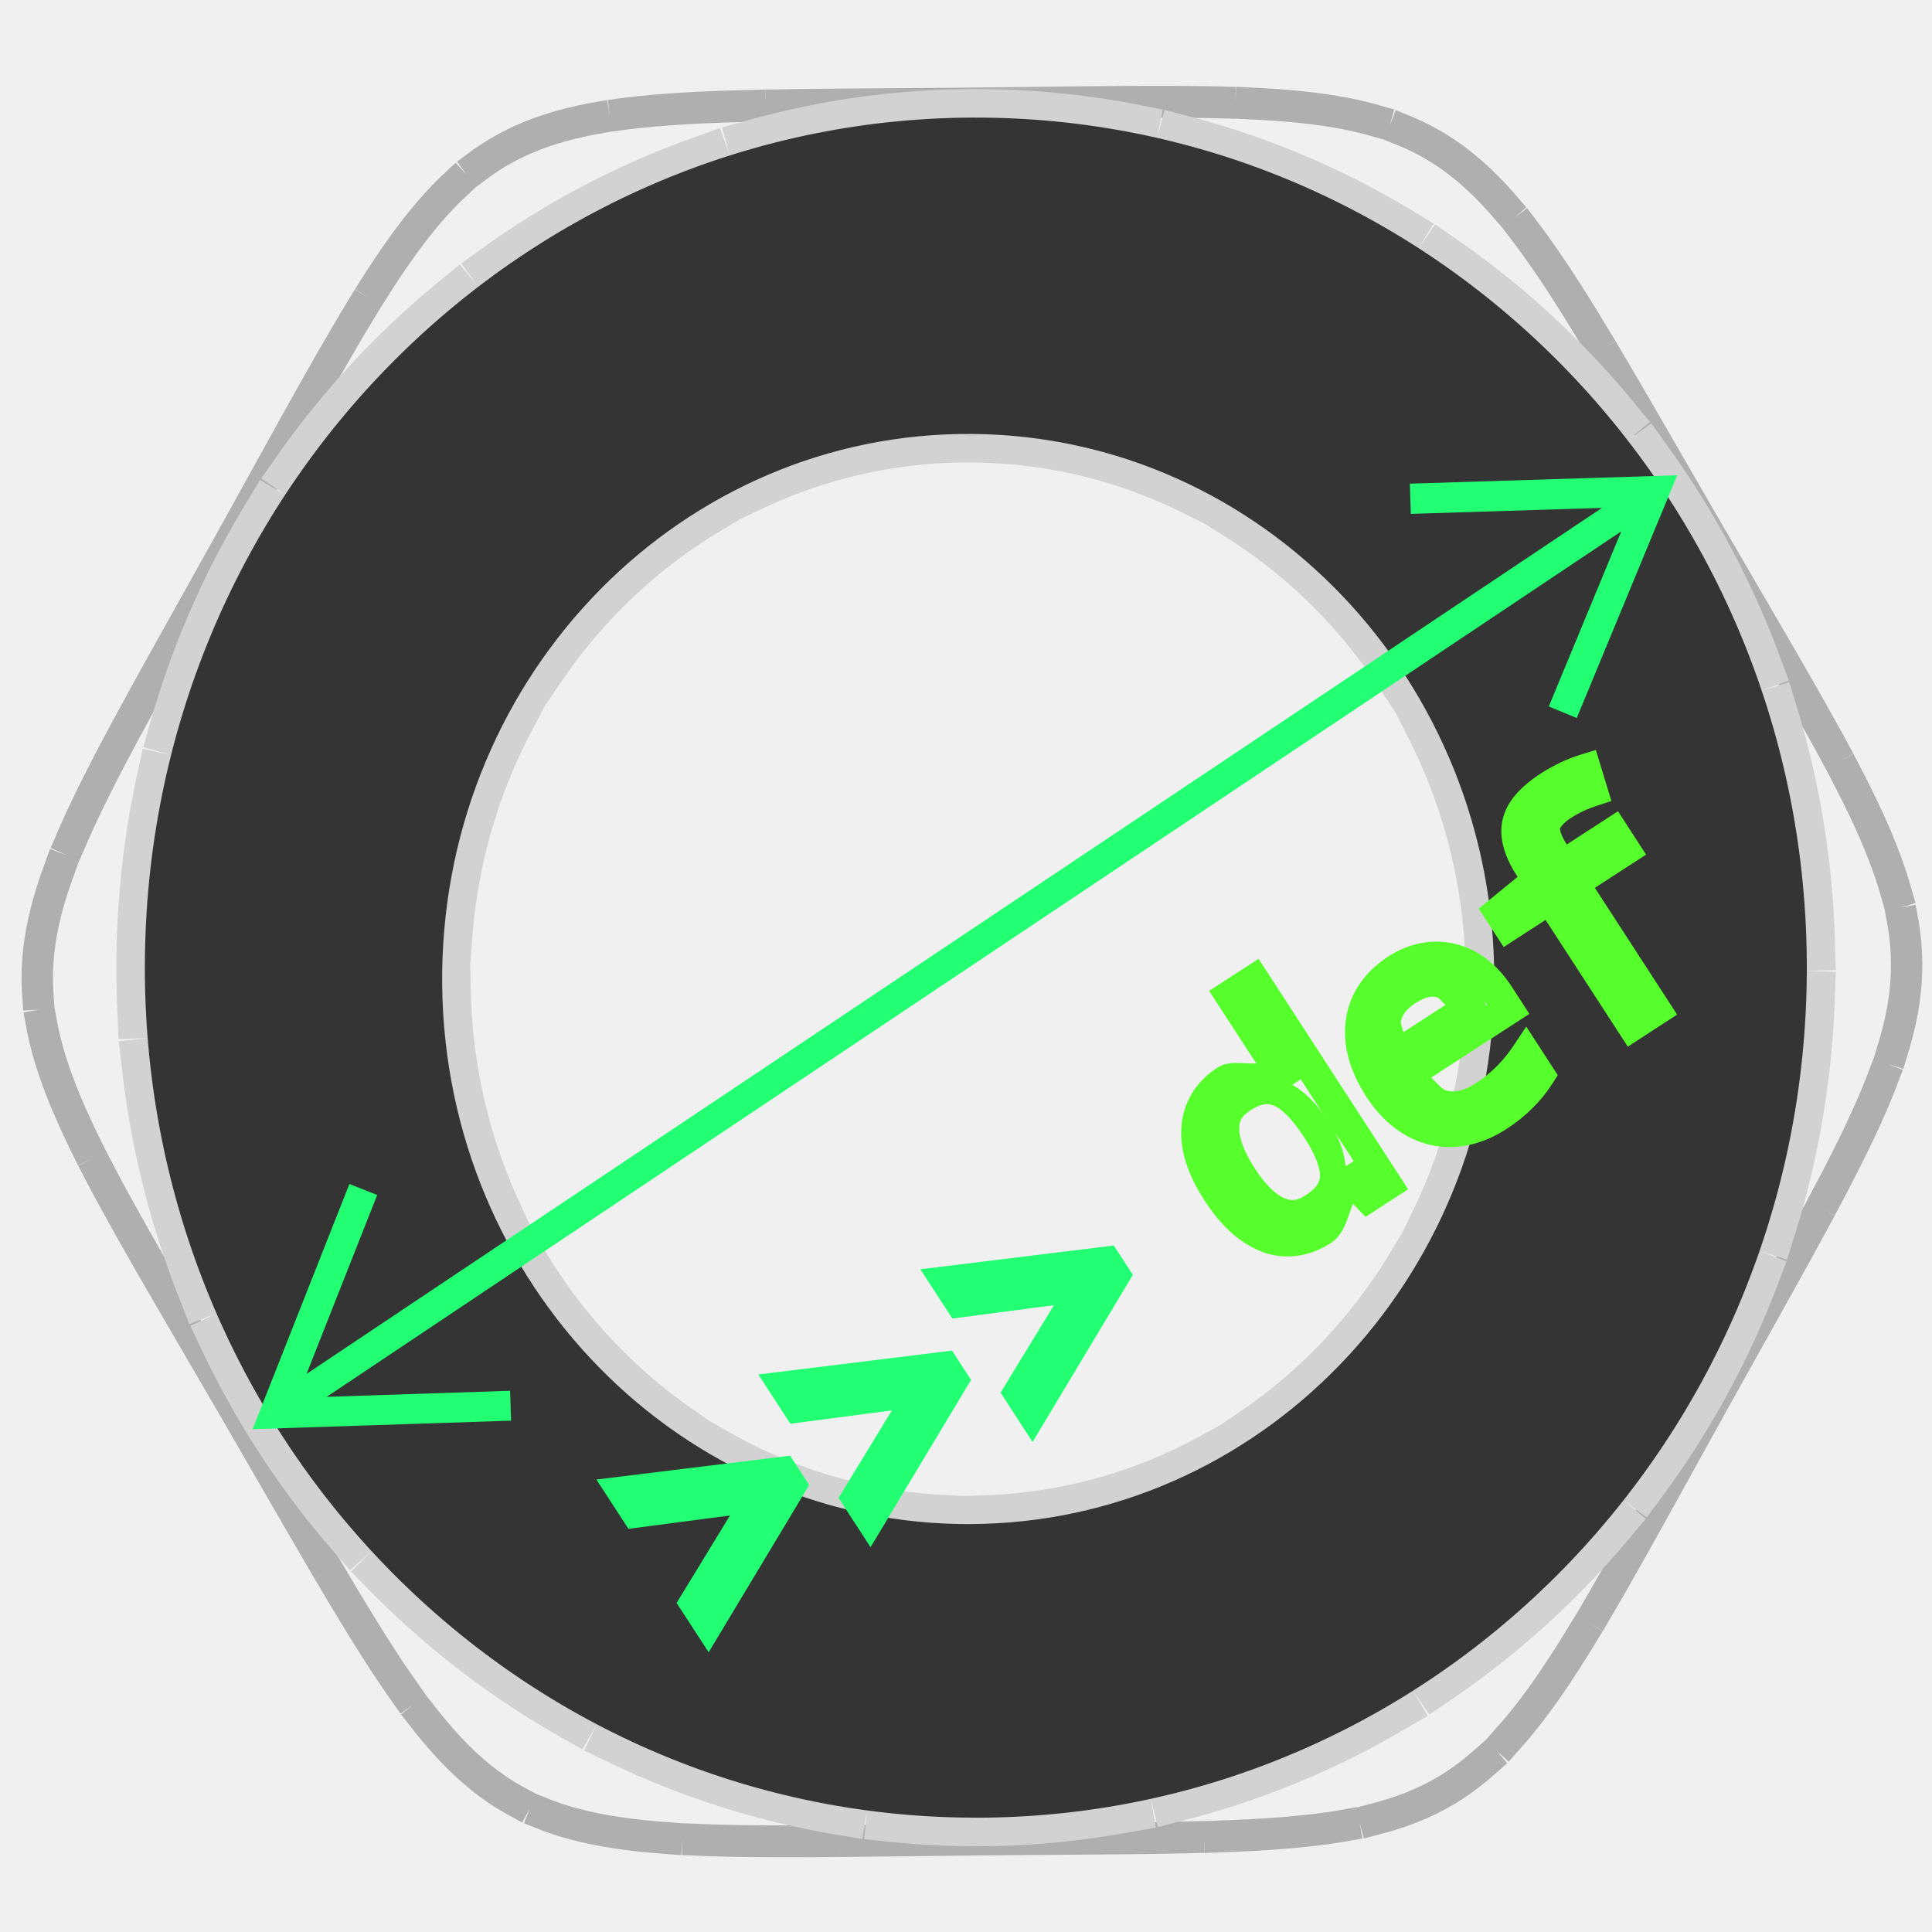
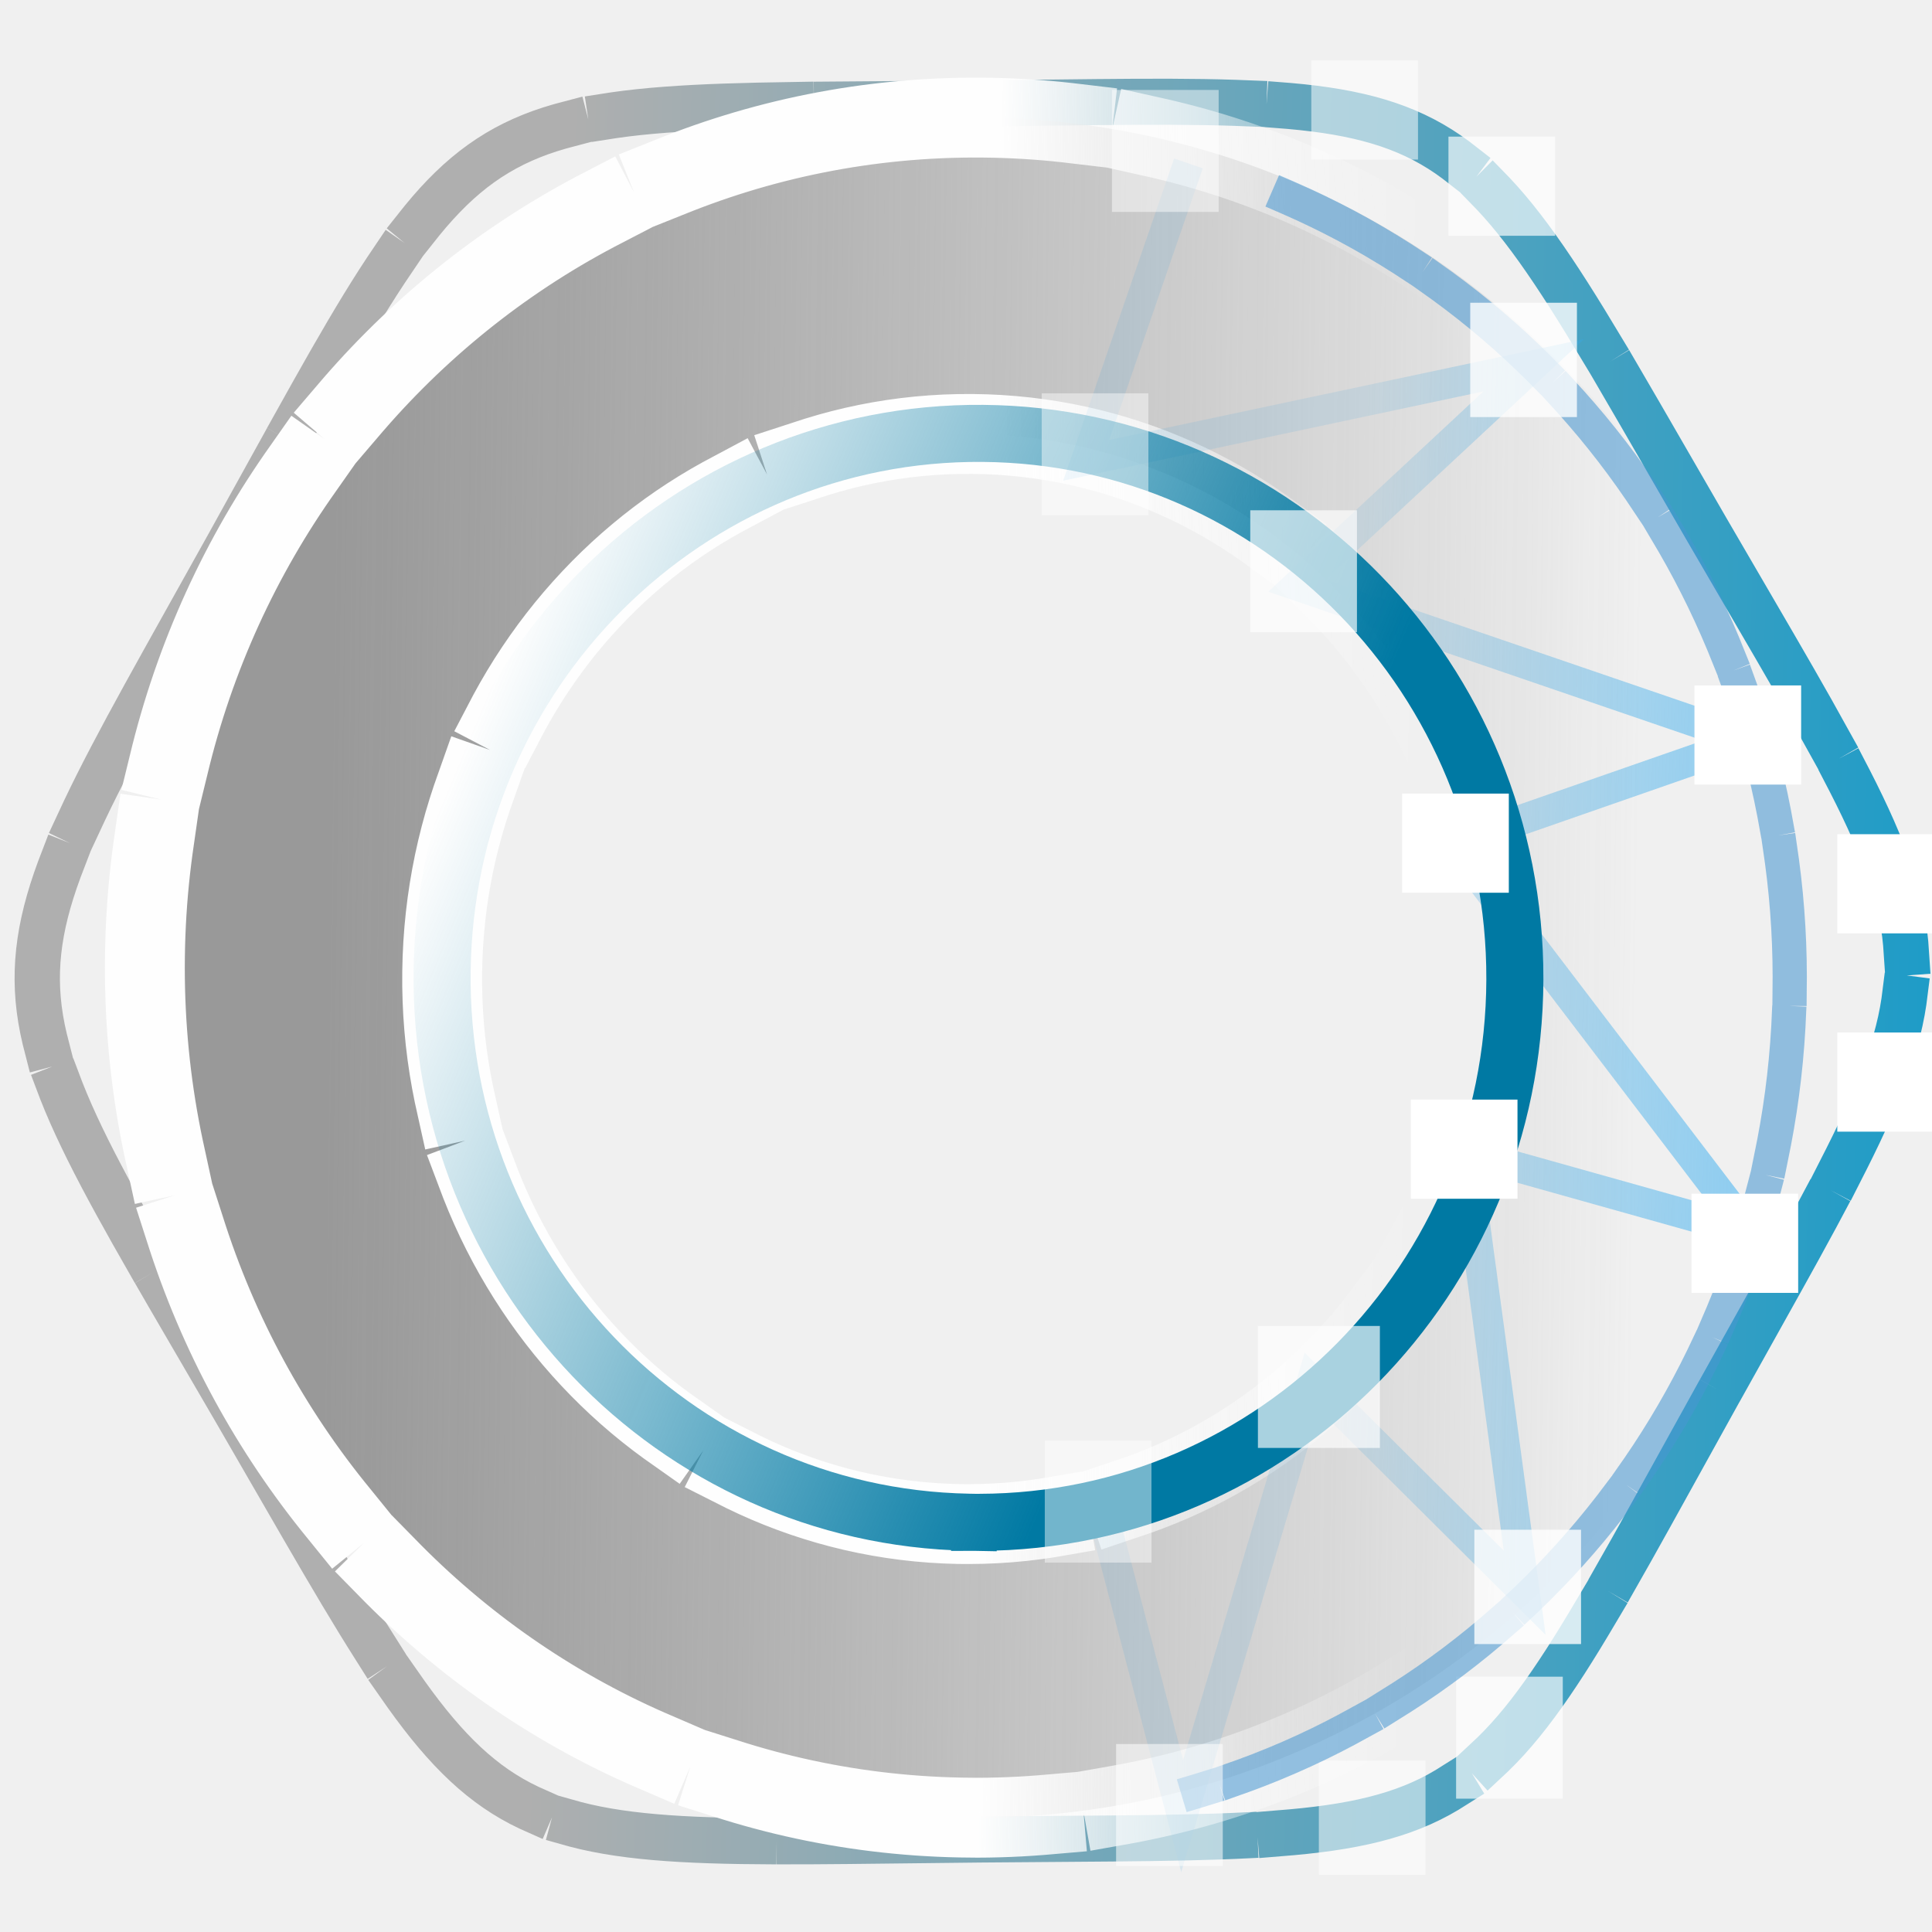
<svg xmlns="http://www.w3.org/2000/svg" xmlns:ns1="http://www.openswatchbook.org/uri/2009/osb" xmlns:xlink="http://www.w3.org/1999/xlink" width="64" height="64" viewBox="0 0 16.933 16.933" version="1.1" id="svg8">
  <defs id="defs2">
+     <linearGradient id="linearGradient892">
+       <stop style="stop-color:#0079a3;stop-opacity:1;" offset="0" id="stop888" />
+       <stop style="stop-color:#0079a3;stop-opacity:0;" offset="1" id="stop890" />
+     </linearGradient>
+     <linearGradient id="linearGradient882">
+       <stop style="stop-color:#999999;stop-opacity:1" offset="0" id="stop878" />
+       <stop style="stop-color:#868686;stop-opacity:0" offset="1" id="stop880" />
+     </linearGradient>
+     <linearGradient id="contour">
+       <stop style="stop-color:#afafaf;stop-opacity:1;" offset="0" id="stop1218" />
+       <stop style="stop-color:#1f9cc7;stop-opacity:1" offset="1" id="stop1220" />
+     </linearGradient>
+     <linearGradient id="linearGradient1214">
+       <stop style="stop-color:#fefefe;stop-opacity:1" offset="0" id="stop1210" />
+       <stop style="stop-color:#ffffff;stop-opacity:0" offset="1" id="stop1212" />
+     </linearGradient>
+     <linearGradient id="linearGradient1073">
+       <stop style="stop-color:#5fc5ff;stop-opacity:0.851" offset="0" id="stop1069" />
+       <stop style="stop-color:#2498d9;stop-opacity:0.114" offset="1" id="stop1071" />
+     </linearGradient>
    <linearGradient id="linearGradient901" ns1:paint="solid">
      <stop style="stop-color:#56ff2b;stop-opacity:1;" offset="0" id="stop899" />
    </linearGradient>
    <linearGradient id="linearGradient850" ns1:paint="solid">
      <stop style="stop-color:#000000;stop-opacity:1;" offset="0" id="stop848" />
    </linearGradient>
    <linearGradient id="linearGradient844" ns1:paint="solid">
      <stop style="stop-color:#23ff72;stop-opacity:1;" offset="0" id="stop842" />
    </linearGradient>
-     <linearGradient xlink:href="#linearGradient844" id="linearGradient846" x1="2.332" y1="288.414" x2="14.573" y2="288.414" gradientUnits="userSpaceOnUse" />
-     <linearGradient xlink:href="#linearGradient844" id="linearGradient852" x1="12.349" y1="285.2" x2="14.69" y2="285.2" gradientUnits="userSpaceOnUse" />
-     <linearGradient gradientTransform="matrix(-0.9660503,0,0,-1.012841,16.41698,580.4784)" xlink:href="#linearGradient844" id="linearGradient852-6" x1="12.349" y1="285.2" x2="14.69" y2="285.2" gradientUnits="userSpaceOnUse" />
    <linearGradient xlink:href="#linearGradient901" id="linearGradient1013" gradientUnits="userSpaceOnUse" gradientTransform="translate(-153.5627,-35.5299)" x1="4.479" y1="284.779" x2="11.787" y2="284.779" />
    <linearGradient xlink:href="#linearGradient844" id="linearGradient1017" gradientUnits="userSpaceOnUse" gradientTransform="translate(-159.3841,-35.23848)" x1="4.479" y1="284.779" x2="11.787" y2="284.779" />
-     <linearGradient xlink:href="#linearGradient901" id="linearGradient1067" gradientUnits="userSpaceOnUse" gradientTransform="rotate(-32.98856,16.78588,277.0695)" x1="4.479" y1="284.779" x2="11.787" y2="284.779" />
-     <linearGradient xlink:href="#linearGradient844" id="linearGradient1071" gradientUnits="userSpaceOnUse" gradientTransform="rotate(-32.98856,20.18866,286.7537)" x1="4.479" y1="284.779" x2="11.787" y2="284.779" />
+     <linearGradient xlink:href="#linearGradient1073" id="linearGradient1095" x1="17.514" y1="288.628" x2="11.915" y2="288.439" gradientUnits="userSpaceOnUse" gradientTransform="translate(-0.09435416,-0.127734)" />
+     <linearGradient xlink:href="#linearGradient1214" id="linearGradient1216" x1="32.782" y1="30.983" x2="47.047" y2="31.161" gradientUnits="userSpaceOnUse" />
+     <linearGradient xlink:href="#contour" id="linearGradient1224" x1="4.651" y1="287.332" x2="16.251" y2="287.646" gradientUnits="userSpaceOnUse" />
+     <linearGradient xlink:href="#linearGradient882" id="linearGradient884" x1="10.818" y1="36.519" x2="54.189" y2="37.054" gradientUnits="userSpaceOnUse" />
+     <linearGradient xlink:href="#linearGradient892" id="linearGradient894" x1="10.853" y1="289.159" x2="4.172" y2="286.371" gradientUnits="userSpaceOnUse" />
  </defs>
  <g id="layer1" transform="translate(0,-280.0666)">
-     <path style="fill:none;fill-opacity:1;stroke:#afafaf;stroke-width:0.265;stroke-linecap:square;stroke-miterlimit:4;stroke-dasharray:1.058, 0.265;stroke-dashoffset:0;stroke-opacity:1;paint-order:markers stroke fill" id="path819" d="m 8.285,294.862 c -4.402,0.041 -4.047,0.242 -6.283,-3.55 -2.236,-3.792 -2.232,-3.384 -0.067,-7.216 2.166,-3.833 1.814,-3.625 6.216,-3.666 4.402,-0.041 4.047,-0.242 6.283,3.55 2.236,3.792 2.232,3.384 0.067,7.216 -2.166,3.833 -1.814,3.625 -6.216,3.666 z" transform="matrix(1.036989,0,0,1.054218,-0.00331635,-14.65993)" />
-     <path style="fill:#343434;fill-opacity:1;stroke:#d2d2d2;stroke-width:1.89;stroke-linecap:square;stroke-miterlimit:4;stroke-dasharray:7.559, 1.89;stroke-dashoffset:0;stroke-opacity:1;paint-order:markers stroke fill" d="M 32.549 3.896 A 27.527 28.158 0 0 0 4.801 31.684 A 27.527 28.158 0 0 0 31.826 60.207 L 32.377 60.213 A 27.527 28.158 0 0 0 59.852 32.143 A 27.527 28.158 0 0 0 32.549 3.896 z M 32.215 14.375 A 17.425 18.056 0 0 1 49.498 32.486 A 17.425 18.056 0 0 1 32.105 50.486 L 31.756 50.484 A 17.425 18.056 0 0 1 14.648 32.193 A 17.425 18.056 0 0 1 32.215 14.375 z " id="path821" transform="matrix(0.2645833,0,0,0.2645833,0,280.0666)" />
-     <path style="fill:none;stroke:url(#linearGradient846);stroke-width:0.265px;stroke-linecap:butt;stroke-linejoin:miter;stroke-opacity:1" d="m 2.405,292.456 12.094,-8.085 v 0 0 0" id="path838" />
-     <path style="fill:none;stroke:url(#linearGradient852);stroke-width:0.265px;stroke-linecap:butt;stroke-linejoin:miter;stroke-opacity:1" d="m 12.361,284.438 2.138,-0.067 -0.802,1.938" id="path840" />
-     <path style="fill:none;stroke:url(#linearGradient852-6);stroke-width:0.262px;stroke-linecap:butt;stroke-linejoin:miter;stroke-opacity:1" d="m 4.475,292.387 -2.066,0.068 0.775,-1.963" id="path840-5" />
-     <path style="color:#000000;font-style:normal;font-variant:normal;font-weight:normal;font-stretch:normal;font-size:10.583px;line-height:1.25;font-family:sans-serif;font-variant-ligatures:normal;font-variant-position:normal;font-variant-caps:normal;font-variant-numeric:normal;font-variant-alternates:normal;font-feature-settings:normal;text-indent:0;text-align:start;text-decoration:none;text-decoration-line:none;text-decoration-style:solid;text-decoration-color:#000000;letter-spacing:0px;word-spacing:0px;text-transform:none;writing-mode:lr-tb;direction:ltr;text-orientation:mixed;dominant-baseline:auto;baseline-shift:baseline;text-anchor:start;white-space:normal;shape-padding:0;clip-rule:nonzero;display:inline;overflow:visible;visibility:visible;opacity:1;isolation:auto;mix-blend-mode:normal;color-interpolation:sRGB;color-interpolation-filters:linearRGB;solid-color:#000000;solid-opacity:1;vector-effect:none;fill:url(#linearGradient1071);fill-opacity:1;fill-rule:nonzero;stroke:none;stroke-width:0.265;stroke-linecap:butt;stroke-linejoin:miter;stroke-miterlimit:4;stroke-dasharray:none;stroke-dashoffset:0;stroke-opacity:1;color-rendering:auto;image-rendering:auto;shape-rendering:auto;text-rendering:auto;enable-background:accumulate" d="m 5.227,293.034 0.281,0.432 0.89,-0.117 -0.468,0.767 0.046,0.07 0.235,0.362 0.881,-1.466 -0.167,-0.257 z m 1.419,-0.921 0.281,0.432 0.89,-0.117 -0.468,0.767 0.046,0.07 0.235,0.362 0.881,-1.466 -0.167,-0.257 z m 1.42,-0.922 0.281,0.432 0.89,-0.117 -0.468,0.767 0.046,0.07 0.235,0.362 0.879,-1.465 -0.167,-0.257 z" id="text897" />
-     <path style="color:#000000;font-style:normal;font-variant:normal;font-weight:normal;font-stretch:normal;font-size:10.583px;line-height:1.25;font-family:sans-serif;font-variant-ligatures:normal;font-variant-position:normal;font-variant-caps:normal;font-variant-numeric:normal;font-variant-alternates:normal;font-feature-settings:normal;text-indent:0;text-align:start;text-decoration:none;text-decoration-line:none;text-decoration-style:solid;text-decoration-color:#000000;letter-spacing:0px;word-spacing:0px;text-transform:none;writing-mode:lr-tb;direction:ltr;text-orientation:mixed;dominant-baseline:auto;baseline-shift:baseline;text-anchor:start;white-space:normal;shape-padding:0;clip-rule:nonzero;display:inline;overflow:visible;visibility:visible;opacity:1;isolation:auto;mix-blend-mode:normal;color-interpolation:sRGB;color-interpolation-filters:linearRGB;solid-color:#000000;solid-opacity:1;vector-effect:none;fill:url(#linearGradient1067);fill-opacity:1;fill-rule:nonzero;stroke:none;stroke-width:0.265;stroke-linecap:butt;stroke-linejoin:miter;stroke-miterlimit:4;stroke-dasharray:none;stroke-dashoffset:0;stroke-opacity:1;color-rendering:auto;image-rendering:auto;shape-rendering:auto;text-rendering:auto;enable-background:accumulate" d="m 13.508,286.843 c -0.176,0.115 -0.3,0.243 -0.338,0.405 -0.037,0.16 0.017,0.328 0.125,0.494 l 0.006,0.01 -0.341,0.278 0.219,0.337 0.367,-0.238 0.721,1.111 0.432,-0.281 -0.721,-1.111 0.449,-0.291 -0.072,-0.111 -0.174,-0.269 -0.449,0.291 -0.006,-0.01 c -0.048,-0.074 -0.054,-0.12 -0.053,-0.131 1.2e-5,-5e-5 0.016,-0.041 0.096,-0.092 0.069,-0.045 0.145,-0.08 0.229,-0.107 l 0.125,-0.041 -0.136,-0.447 -0.128,0.039 c -0.124,0.038 -0.24,0.093 -0.35,0.164 z m -2.911,1.908 0.399,0.614 c 0.003,0.004 0.013,0.017 0.017,0.022 -0.119,0.006 -0.241,-0.03 -0.347,0.039 -0.182,0.118 -0.295,0.301 -0.311,0.511 -0.017,0.211 0.057,0.429 0.203,0.653 0.144,0.222 0.313,0.379 0.511,0.45 l 0.001,0.002 c 0.198,0.07 0.411,0.038 0.593,-0.08 0.121,-0.079 0.145,-0.22 0.195,-0.345 l 0.11,0.115 0.374,-0.242 -1.311,-2.02 z m 1.562,-0.295 c -0.2,0.13 -0.331,0.321 -0.363,0.545 -0.032,0.224 0.035,0.456 0.18,0.679 0.145,0.223 0.337,0.371 0.563,0.422 0.224,0.049 0.452,-0.003 0.664,-0.14 0.167,-0.108 0.303,-0.242 0.404,-0.4 l 0.046,-0.072 -0.276,-0.426 -0.112,0.168 c -0.087,0.131 -0.195,0.241 -0.331,0.329 -0.109,0.071 -0.188,0.082 -0.259,0.063 -0.039,-0.01 -0.087,-0.073 -0.131,-0.113 l 0.86,-0.558 -0.071,-0.11 -0.085,-0.131 c -0.125,-0.192 -0.294,-0.325 -0.494,-0.373 -0.2,-0.049 -0.407,-0.006 -0.594,0.115 z m -1.201,1.343 c 0.094,-0.061 0.149,-0.065 0.208,-0.042 0.056,0.021 0.153,0.106 0.259,0.27 l 0.031,0.048 c 0.087,0.141 0.117,0.248 0.113,0.304 -0.004,0.052 -0.031,0.102 -0.127,0.164 -0.078,0.05 -0.123,0.052 -0.19,0.023 -0.067,-0.029 -0.158,-0.11 -0.253,-0.257 -0.098,-0.151 -0.138,-0.271 -0.138,-0.346 -2.47e-4,-0.075 0.021,-0.114 0.097,-0.163 z m 1.453,-0.943 c 0.084,-0.055 0.137,-0.061 0.185,-0.048 0.02,0.006 0.049,0.048 0.073,0.066 l -0.369,0.239 c -0.004,-0.029 -0.027,-0.073 -0.022,-0.095 0.012,-0.057 0.047,-0.107 0.132,-0.163 z m -1.085,0.718 0.074,-0.048 0.204,0.315 c -0.087,-0.125 -0.178,-0.209 -0.278,-0.267 z m 1.679,-0.731 c 0.006,0.008 0.014,0.007 0.019,0.015 l 0.013,0.02 -0.007,0.004 z m -1.309,1.141 0.168,0.259 -0.069,0.045 c -0.014,-0.098 -0.038,-0.197 -0.099,-0.304 z" id="text897-5" />
+     <path style="fill:none;fill-opacity:1;stroke:url(#linearGradient1224);stroke-width:0.383;stroke-linecap:square;stroke-miterlimit:4;stroke-dasharray:1.53, 0.383;stroke-dashoffset:0;stroke-opacity:1;paint-order:markers stroke fill" id="path819" d="m 8.285,294.862 c -4.402,0.041 -4.047,0.242 -6.283,-3.55 -2.236,-3.792 -2.232,-3.384 -0.067,-7.216 2.166,-3.833 1.814,-3.625 6.216,-3.666 4.402,-0.041 4.047,-0.242 6.283,3.55 2.236,3.792 2.232,3.384 0.067,7.216 -2.166,3.833 -1.814,3.625 -6.216,3.666 z" transform="matrix(1.036989,0,0,1.054218,-0.00331635,-14.65993)" />
+     <path style="fill:url(#linearGradient884);fill-opacity:1;stroke:url(#linearGradient1216);stroke-width:2.646;stroke-linecap:square;stroke-miterlimit:4;stroke-dasharray:10.583,2.646;stroke-dashoffset:0;stroke-opacity:1;paint-order:markers fill stroke" d="M 32.549 3.896 A 27.527 28.158 0 0 0 4.801 31.684 A 27.527 28.158 0 0 0 31.826 60.207 L 32.377 60.213 A 27.527 28.158 0 0 0 59.852 32.143 A 27.527 28.158 0 0 0 32.549 3.896 z M 32.215 14.375 A 17.425 18.056 0 0 1 49.498 32.486 A 17.425 18.056 0 0 1 32.105 50.486 L 31.756 50.484 A 17.425 18.056 0 0 1 14.648 32.193 A 17.425 18.056 0 0 1 32.215 14.375 z " id="path821" transform="matrix(0.2645833,0,0,0.2645833,0,280.0666)" />
+     <path style="fill:none;fill-opacity:1;fill-rule:nonzero;stroke:url(#linearGradient1095);stroke-width:0.265px;stroke-linecap:butt;stroke-linejoin:miter;stroke-opacity:1" d="m 9.662,293.319 0.699,2.665 1.137,-3.812 1.865,1.854 -0.521,-3.859 2.495,0.7 -2.597,-3.408 2.591,-0.903 -3.963,-1.357 2.074,-1.931 -3.922,0.833 0.896,-2.602" id="path1079" />
+     <path style="fill:none;fill-opacity:0.549;stroke:url(#linearGradient894);stroke-width:0.5;stroke-linecap:square;stroke-miterlimit:4;stroke-dasharray:none;stroke-dashoffset:0;stroke-opacity:1;paint-order:markers stroke fill" id="path886" d="m 8.49,293.408 a 4.701,4.772 0 0 1 -4.615,-4.834 4.701,4.772 0 0 1 4.739,-4.709 4.701,4.772 0 0 1 4.663,4.787 4.701,4.772 0 0 1 -4.692,4.757" />
+     <rect style="fill:#ffffff;fill-opacity:1;stroke:none;stroke-width:0.592;stroke-linecap:square;stroke-miterlimit:4;stroke-dasharray:2.366, 0.592;stroke-dashoffset:0;stroke-opacity:1;paint-order:markers stroke fill" id="rect859-6-7" width="0.935" height="0.869" x="12.365" y="289.704" />
+     <rect style="fill:#ffffff;fill-opacity:1;stroke:none;stroke-width:0.592;stroke-linecap:square;stroke-miterlimit:4;stroke-dasharray:2.366, 0.592;stroke-dashoffset:0;stroke-opacity:1;paint-order:markers stroke fill" id="rect859-6-5" width="0.935" height="0.869" x="16.103" y="287.378" />
+     <rect style="fill:#ffffff;fill-opacity:1;stroke:none;stroke-width:0.592;stroke-linecap:square;stroke-miterlimit:4;stroke-dasharray:2.366, 0.592;stroke-dashoffset:0;stroke-opacity:1;paint-order:markers stroke fill" id="rect859-6-7-3" width="0.935" height="0.869" x="16.103" y="289.116" />
+     <rect style="fill:#ffffff;fill-opacity:0.52;stroke:none;stroke-width:0.592;stroke-linecap:square;stroke-miterlimit:4;stroke-dasharray:2.366, 0.592;stroke-dashoffset:0;stroke-opacity:1;paint-order:markers stroke fill" id="rect859-6-56" width="0.935" height="0.869" x="11.493" y="280.596" />
+     <rect style="fill:#ffffff;fill-opacity:0.663;stroke:none;stroke-width:0.592;stroke-linecap:square;stroke-miterlimit:4;stroke-dasharray:2.366, 0.592;stroke-dashoffset:0;stroke-opacity:1;paint-order:markers stroke fill" id="rect859-6-56-2" width="0.935" height="0.869" x="12.695" y="281.264" />
+     <rect style="fill:#ffffff;fill-opacity:0.663;stroke:none;stroke-width:0.656;stroke-linecap:square;stroke-miterlimit:4;stroke-dasharray:2.625, 0.656;stroke-dashoffset:0;stroke-opacity:1;paint-order:markers stroke fill" id="rect859-6-56-2-9" width="0.935" height="1.069" x="10.958" y="284.539" />
+     <rect style="fill:#ffffff;fill-opacity:0.663;stroke:none;stroke-width:0.702;stroke-linecap:square;stroke-miterlimit:4;stroke-dasharray:2.807, 0.702;stroke-dashoffset:0;stroke-opacity:1;paint-order:markers stroke fill" id="rect859-6-56-2-9-7" width="1.069" height="1.069" x="11.025" y="291.688" />
+     <rect style="fill:#ffffff;fill-opacity:0.663;stroke:none;stroke-width:0.656;stroke-linecap:square;stroke-miterlimit:4;stroke-dasharray:2.625, 0.656;stroke-dashoffset:0;stroke-opacity:1;paint-order:markers stroke fill" id="rect859-6-56-2-0" width="0.935" height="1.069" x="12.762" y="294.762" />
+     <rect style="fill:#ffffff;fill-opacity:0.52;stroke:none;stroke-width:0.635;stroke-linecap:square;stroke-miterlimit:4;stroke-dasharray:2.542, 0.635;stroke-dashoffset:0;stroke-opacity:1;paint-order:markers stroke fill" id="rect859-6-56-9" width="0.935" height="1.002" x="11.559" y="295.497" />
+     <rect style="fill:#ffffff;fill-opacity:0.446;stroke:none;stroke-width:0.656;stroke-linecap:square;stroke-miterlimit:4;stroke-dasharray:2.625, 0.656;stroke-dashoffset:0;stroke-opacity:1;paint-order:markers stroke fill" id="rect859-6-56-2-9-3" width="0.935" height="1.069" x="9.13" y="283.514" />
+     <rect style="fill:#ffffff;fill-opacity:0.446;stroke:none;stroke-width:0.656;stroke-linecap:square;stroke-miterlimit:4;stroke-dasharray:2.625, 0.656;stroke-dashoffset:0;stroke-opacity:1;paint-order:markers stroke fill" id="rect859-6-56-2-9-3-6" width="0.935" height="1.069" x="9.157" y="292.693" />
+     <path style="fill:none;fill-opacity:0.446;fill-rule:nonzero;stroke:#4797d1;stroke-width:0.3;stroke-linecap:square;stroke-miterlimit:4;stroke-dasharray:1.2, 0.3;stroke-dashoffset:0;stroke-opacity:0.566;paint-order:markers stroke fill" id="path1103" d="m 11.288,281.799 a 7.182,7.418 0 0 1 4.386,7.269 7.182,7.418 0 0 1 -5.173,6.694" />
+     <rect style="fill:#ffffff;fill-opacity:0.789;stroke:none;stroke-width:0.635;stroke-linecap:square;stroke-miterlimit:4;stroke-dasharray:2.542, 0.635;stroke-dashoffset:0;stroke-opacity:1;paint-order:markers stroke fill" id="rect859-6-56-2-9-1-0" width="0.935" height="1.002" x="12.886" y="282.72" />
+     <rect style="fill:#ffffff;fill-opacity:0.789;stroke:none;stroke-width:0.635;stroke-linecap:square;stroke-miterlimit:4;stroke-dasharray:2.542, 0.635;stroke-dashoffset:0;stroke-opacity:1;paint-order:markers stroke fill" id="rect859-6-56-2-9-1-0-6" width="0.935" height="1.002" x="12.922" y="293.474" />
+     <rect style="fill:#ffffff;fill-opacity:1;stroke:none;stroke-width:0.592;stroke-linecap:square;stroke-miterlimit:4;stroke-dasharray:2.366, 0.592;stroke-dashoffset:0;stroke-opacity:1;paint-order:markers stroke fill" id="rect859-6-7-2" width="0.935" height="0.869" x="14.825" y="290.529" />
+     <rect style="fill:#ffffff;fill-opacity:1;stroke:none;stroke-width:0.592;stroke-linecap:square;stroke-miterlimit:4;stroke-dasharray:2.366, 0.592;stroke-dashoffset:0;stroke-opacity:1;paint-order:markers stroke fill" id="rect859-6-7-2-6" width="0.935" height="0.869" x="14.851" y="286.074" />
+     <rect style="fill:#ffffff;fill-opacity:0.48;stroke:none;stroke-width:0.656;stroke-linecap:square;stroke-miterlimit:4;stroke-dasharray:2.625, 0.656;stroke-dashoffset:0;stroke-opacity:1;paint-order:markers stroke fill" id="rect859-6-56-2-9-18" width="0.935" height="1.069" x="9.746" y="280.855" />
+     <rect style="fill:#ffffff;fill-opacity:0.549;stroke:none;stroke-width:0.656;stroke-linecap:square;stroke-miterlimit:4;stroke-dasharray:2.625, 0.656;stroke-dashoffset:0;stroke-opacity:1;paint-order:markers stroke fill" id="rect859-6-56-2-9-18-7" width="0.935" height="1.069" x="9.782" y="295.352" />
+     <rect style="fill:#ffffff;fill-opacity:1;stroke:none;stroke-width:0.592;stroke-linecap:square;stroke-miterlimit:4;stroke-dasharray:2.366, 0.592;stroke-dashoffset:0;stroke-opacity:1;paint-order:markers stroke fill" id="rect859-6-7-36" width="0.935" height="0.869" x="12.289" y="287.022" />
  </g>
</svg>
